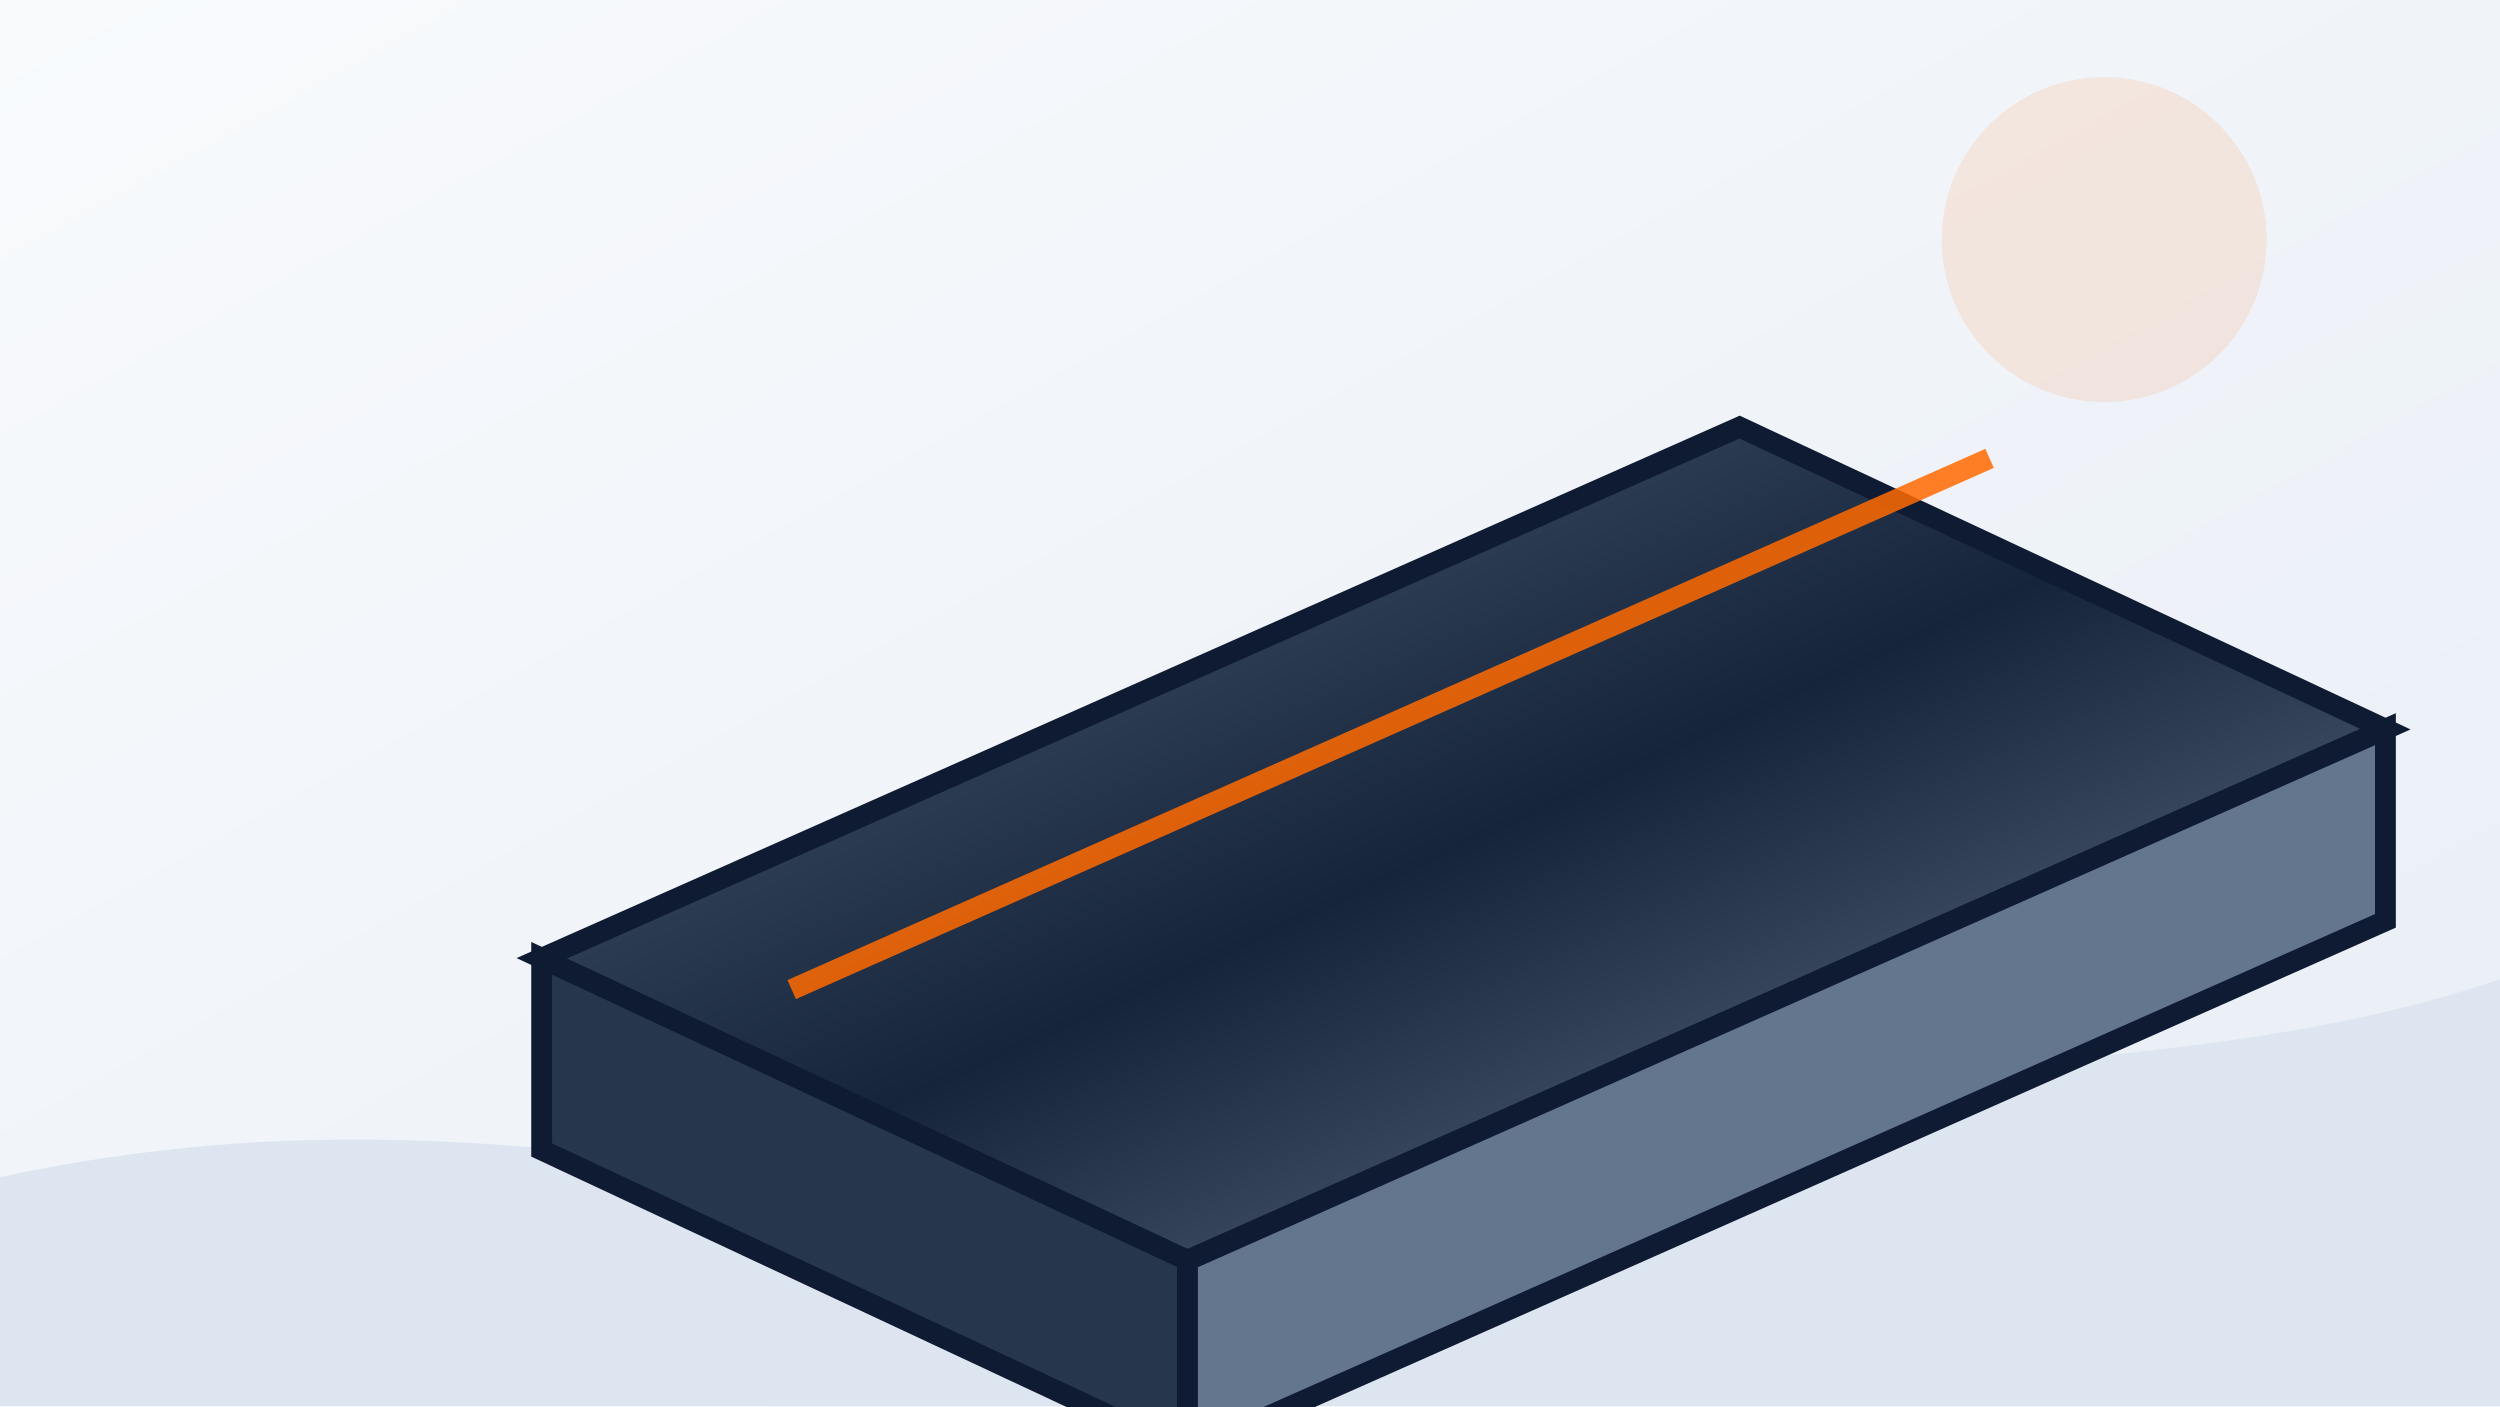
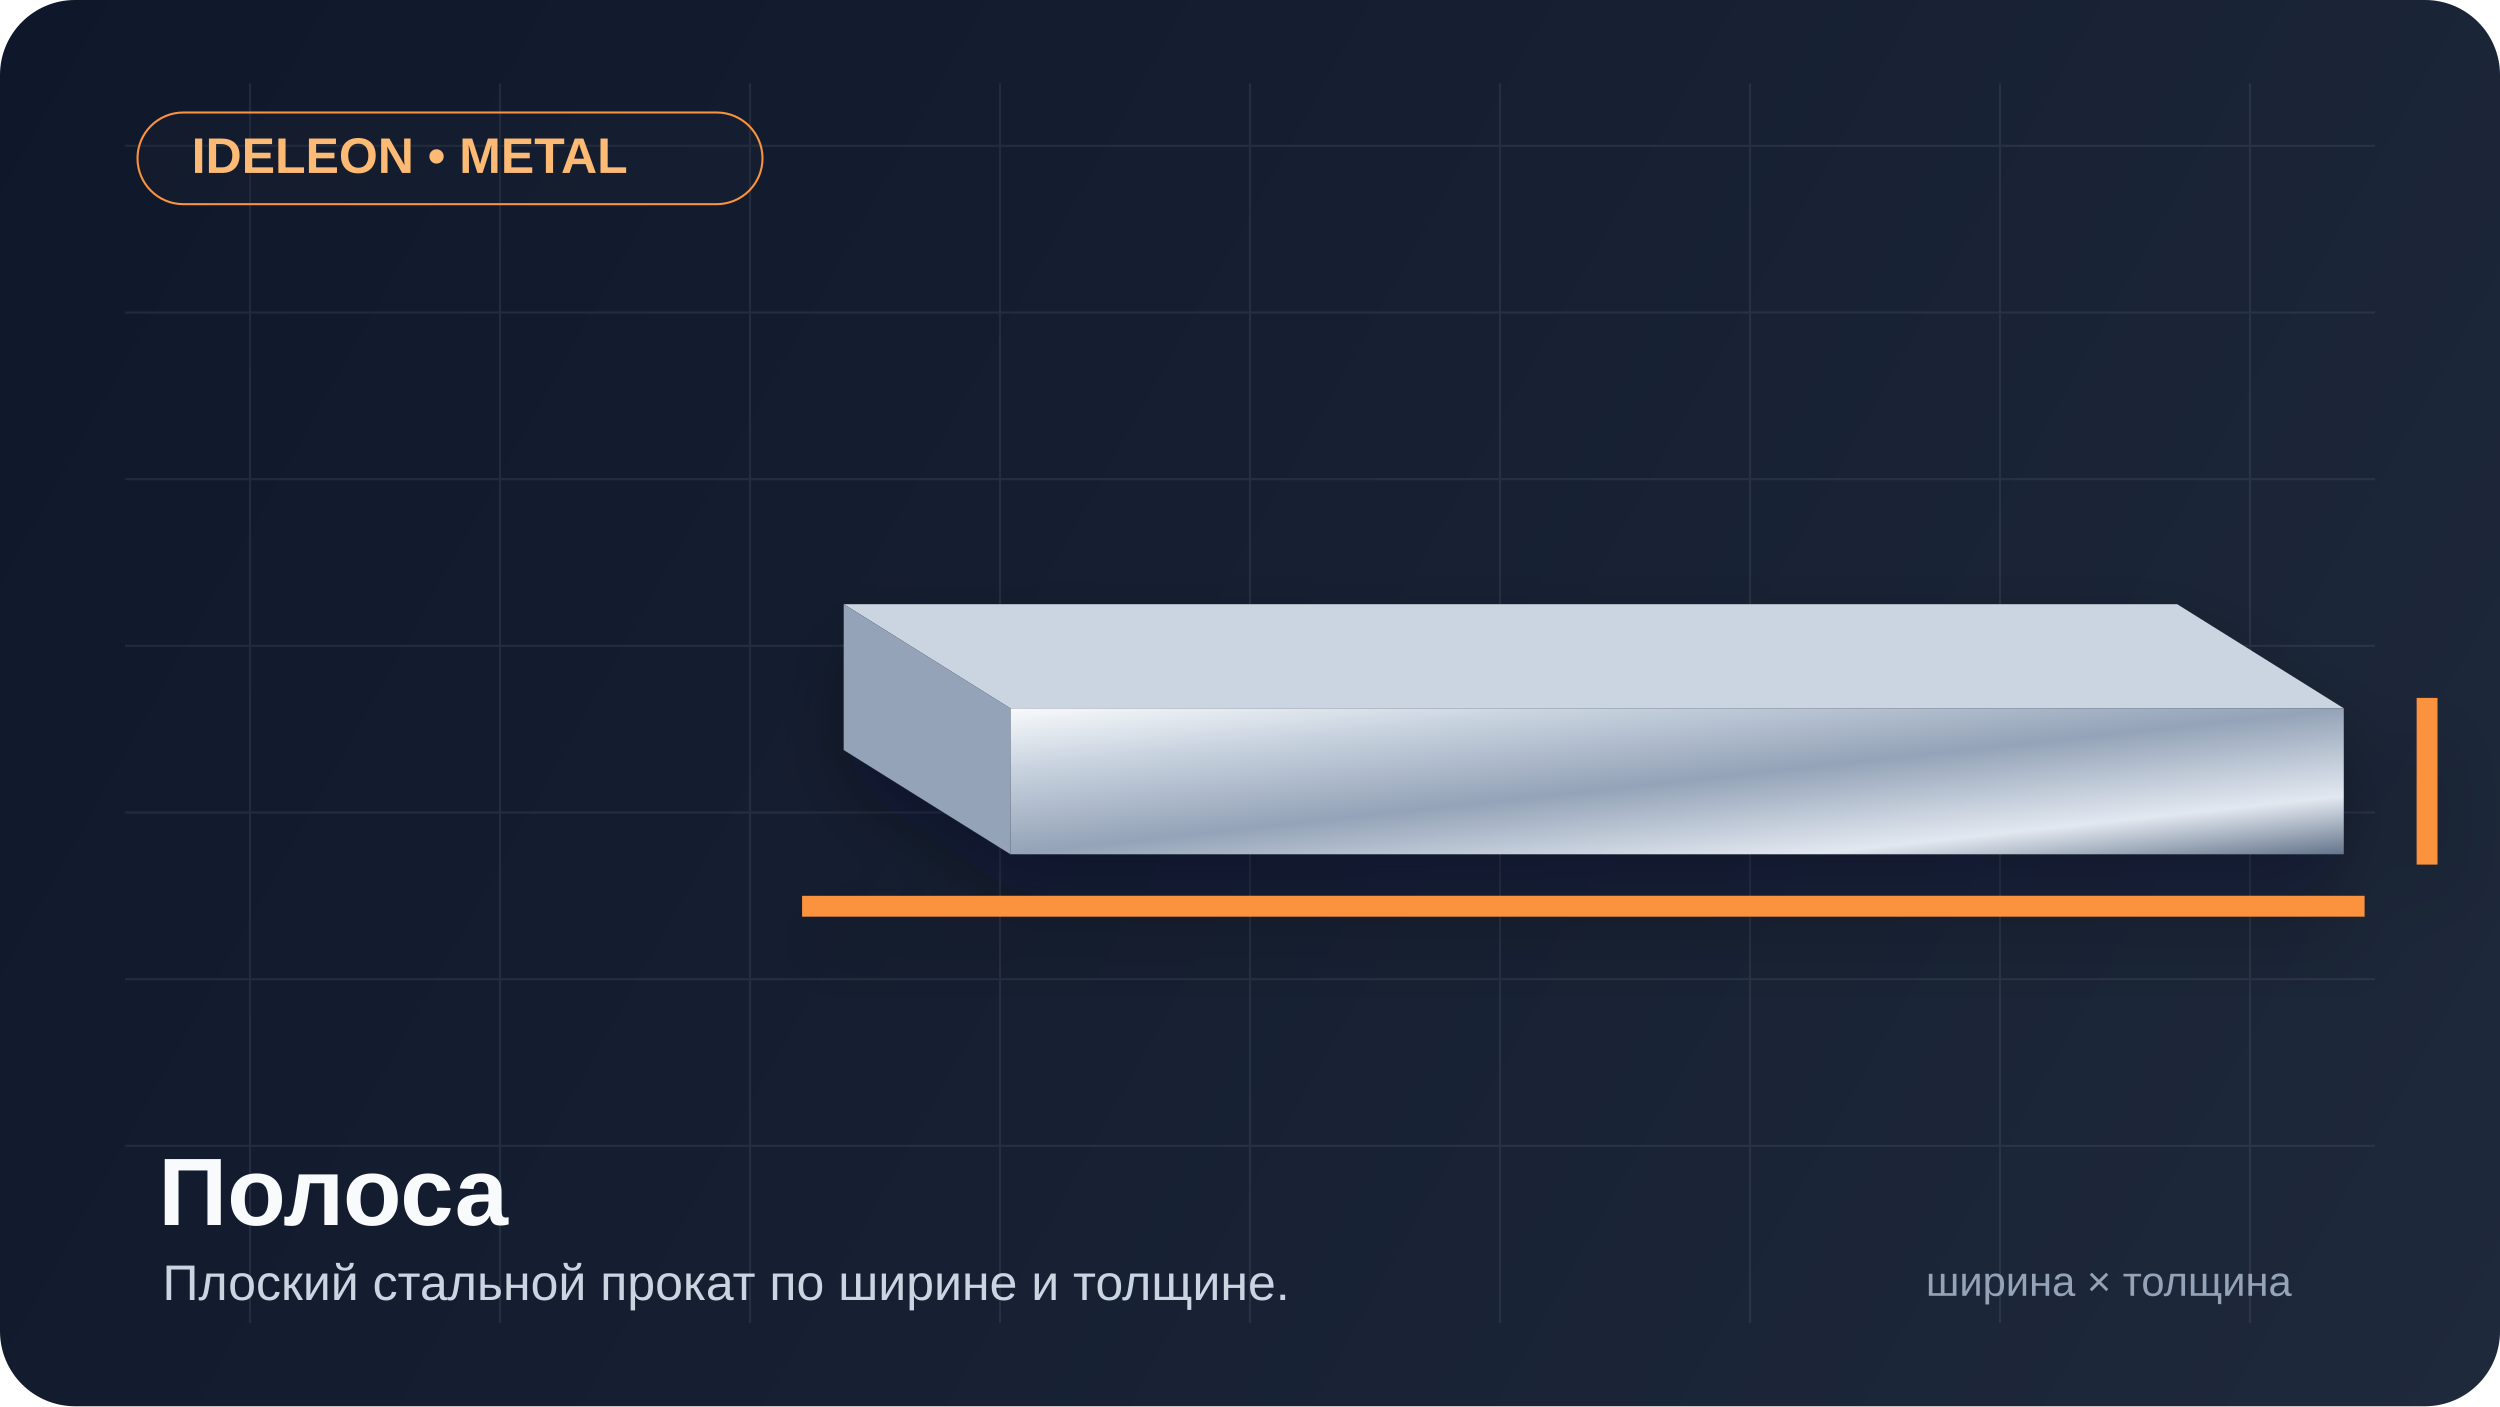
- <svg xmlns="http://www.w3.org/2000/svg" viewBox="0 0 1200 675" role="img">
+ <svg xmlns="http://www.w3.org/2000/svg" width="1200" height="675" viewBox="0 0 1200 675" fill="none">
  <defs>
-     <linearGradient id="bg" x1="0" y1="0" x2="1" y2="1">
-       <stop offset="0" stop-color="#f8fafc" />
-       <stop offset="1" stop-color="#e8eef6" />
+     <linearGradient id="bg" x1="0" y1="0" x2="1200" y2="675" gradientUnits="userSpaceOnUse">
+       <stop stop-color="#0F172A" />
+       <stop offset="1" stop-color="#1E293B" />
    </linearGradient>
    <linearGradient id="steel" x1="0" y1="0" x2="1" y2="1">
-       <stop offset="0" stop-color="#53657b" />
-       <stop offset="0.5" stop-color="#15243a" />
-       <stop offset="1" stop-color="#718197" />
+       <stop offset="0" stop-color="#F8FAFC" />
+       <stop offset="0.2" stop-color="#CBD5E1" />
+       <stop offset="0.5" stop-color="#94A3B8" />
+       <stop offset="0.8" stop-color="#E2E8F0" />
+       <stop offset="1" stop-color="#64748B" />
    </linearGradient>
+     <filter id="shadow" x="-30%" y="-30%" width="160%" height="160%">
+       <feDropShadow dx="0" dy="16" stdDeviation="18" flood-color="#020617" flood-opacity="0.35" />
+     </filter>
  </defs>
-   <rect width="1200" height="675" fill="url(#bg)" />
-   <path d="M0 565 C280 505 430 620 715 550 C910 502 1060 518 1200 470 V675 H0Z" fill="#dce5f0" />
-   <circle cx="1010" cy="115" r="78" fill="#ff6a00" opacity=".11" />
-   <g transform="translate(145 115)">
-     <path d="M115 345L690 90l310 145-575 255z" fill="url(#steel)" stroke="#0f1b33" stroke-width="10" />
-     <path d="M115 345v92l310 145v-92z" fill="#26374d" stroke="#0f1b33" stroke-width="10" />
-     <path d="M425 490l575-255v92L425 582z" fill="#64768d" stroke="#0f1b33" stroke-width="10" />
-     <path d="M235 360l575-255" stroke="#ff6a00" stroke-width="10" opacity=".85" />
+   <rect width="1200" height="675" rx="36" fill="url(#bg)" />
+   <g opacity="0.08" stroke="#E2E8F0">
+     <path d="M60 70H1140" />
+     <path d="M60 150H1140" />
+     <path d="M60 230H1140" />
+     <path d="M60 310H1140" />
+     <path d="M60 390H1140" />
+     <path d="M60 470H1140" />
+     <path d="M60 550H1140" />
+     <path d="M120 40V635" />
+     <path d="M240 40V635" />
+     <path d="M360 40V635" />
+     <path d="M480 40V635" />
+     <path d="M600 40V635" />
+     <path d="M720 40V635" />
+     <path d="M840 40V635" />
+     <path d="M960 40V635" />
+     <path d="M1080 40V635" />
  </g>
+   <rect x="66" y="54" width="300" height="44" rx="22" fill="#1f293733" stroke="#FB923C" />
+   <text x="92" y="83" fill="#FDBA74" font-size="24" font-family="Arial, Helvetica, sans-serif" font-weight="700">IDELEON • METAL</text>
+   <g filter="url(#shadow)" transform="translate(225 170)">
+     <polygon points="180,120 820,120 900,170 260,170" fill="#CBD5E1" />
+     <polygon points="260,170 900,170 900,240 260,240" fill="url(#steel)" />
+     <polygon points="180,120 260,170 260,240 180,190" fill="#94A3B8" />
+     <line x1="160" y1="265" x2="910" y2="265" stroke="#FB923C" stroke-width="10" />
+     <line x1="940" y1="165" x2="940" y2="245" stroke="#FB923C" stroke-width="10" />
+   </g>
+   <text x="76" y="588" fill="#F8FAFC" font-size="46" font-family="Arial, Helvetica, sans-serif" font-weight="700">Полоса</text>
+   <text x="78" y="624" fill="#CBD5E1" font-size="24" font-family="Arial, Helvetica, sans-serif">Плоский стальной прокат по ширине и толщине.</text>
+   <text x="1100" y="622" text-anchor="end" fill="#94A3B8" font-size="20" font-family="Arial, Helvetica, sans-serif">ширина × толщина</text>
</svg>
